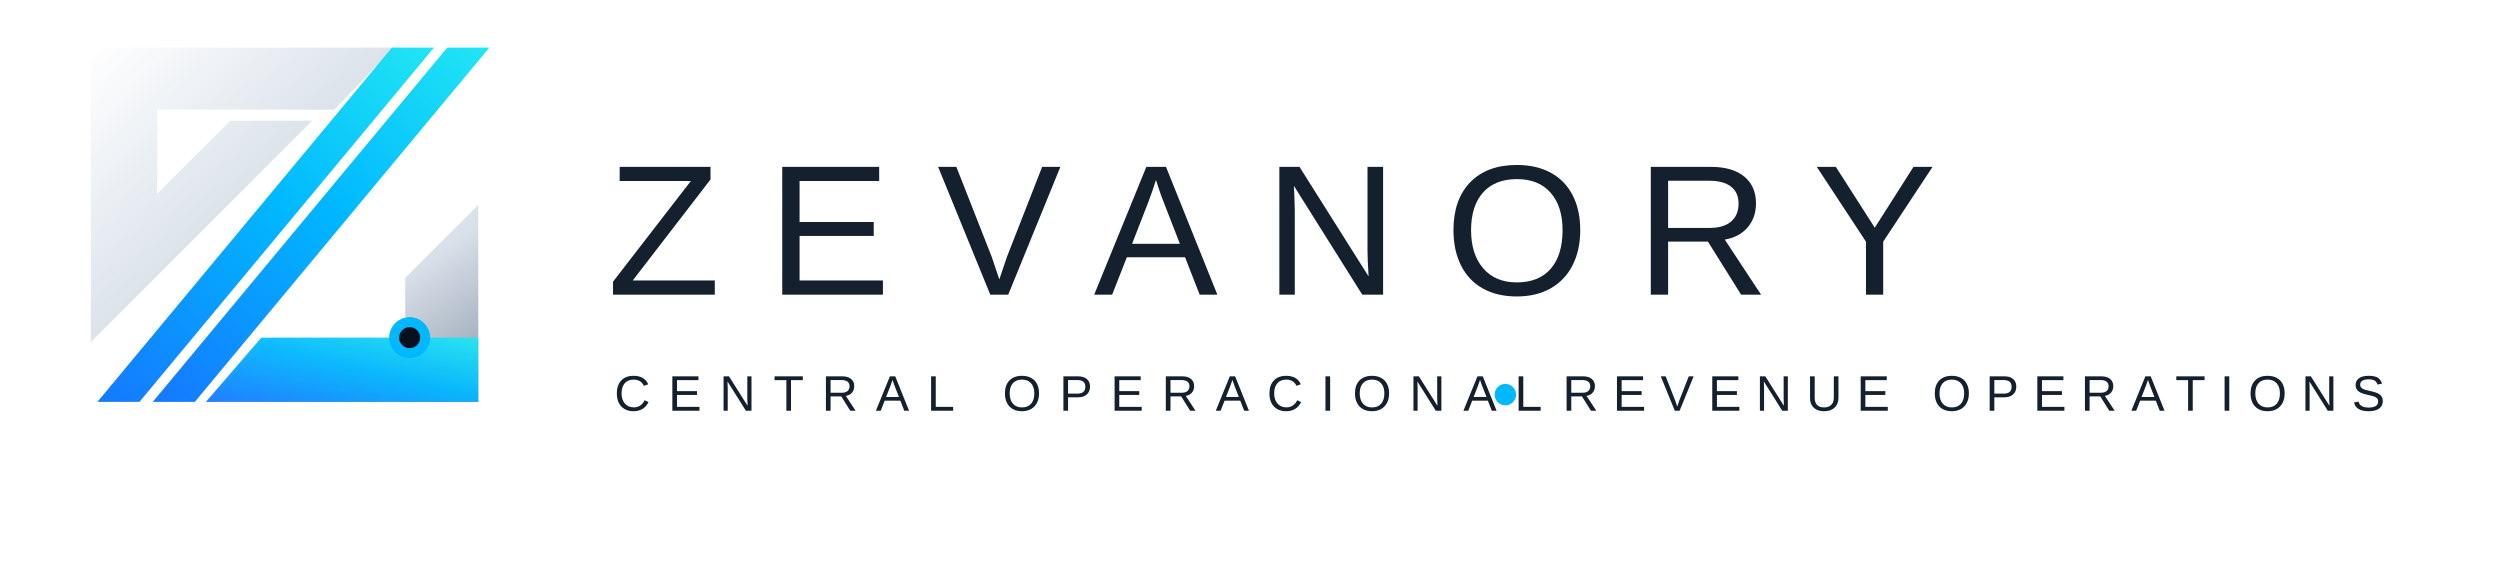
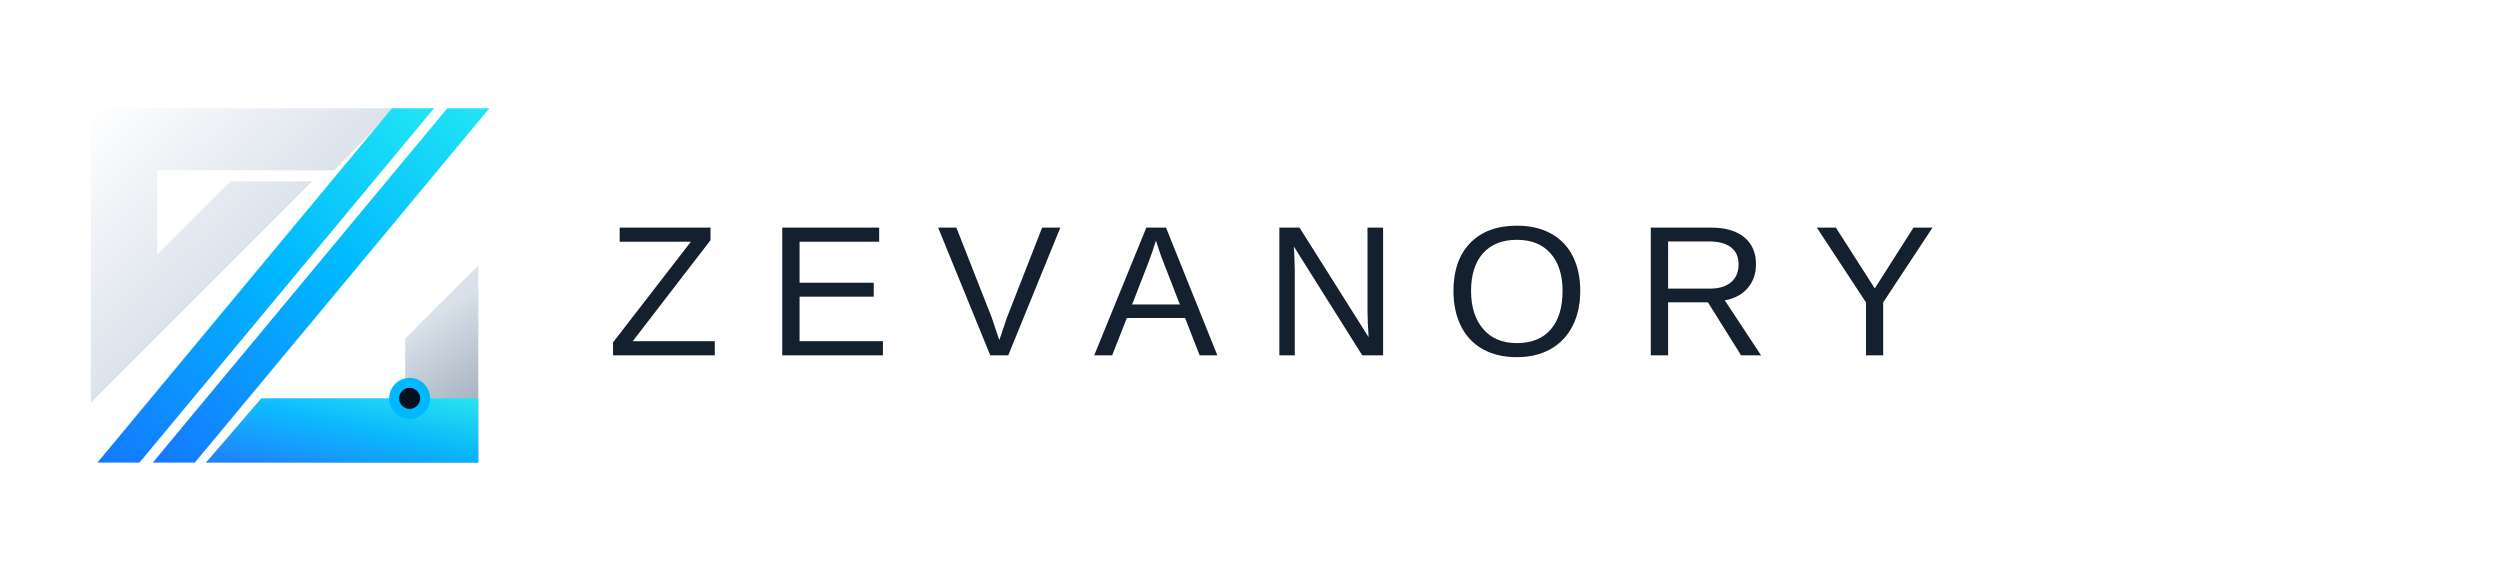
- <svg xmlns="http://www.w3.org/2000/svg" viewBox="0 0 1400 320" role="img" aria-labelledby="t">
+ <svg xmlns="http://www.w3.org/2000/svg" viewBox="0 -34 1400 320" role="img" aria-labelledby="t">
  <defs>
    <linearGradient id="s" x1="0" y1="0" x2="1" y2="1">
      <stop offset="0" stop-color="#ffffff" />
      <stop offset=".55" stop-color="#d8e0e9" />
      <stop offset="1" stop-color="#8d9aa9" />
    </linearGradient>
    <linearGradient id="c" x1="0" y1="1" x2="1" y2="0">
      <stop offset="0" stop-color="#1578ff" />
      <stop offset=".55" stop-color="#00b8ff" />
      <stop offset="1" stop-color="#21e6f3" />
    </linearGradient>
  </defs>
  <g transform="translate(0 -18) scale(.62)">
    <g>
      <path d="M82 72h274l-54 56H142v76l66-66h74L82 338Z" fill="url(#s)" />
      <path d="M354 72h38L126 392H88Z" fill="url(#c)" />
      <path d="M404 72h38L176 392h-38Z" fill="url(#c)" />
      <path d="M186 392h246V214l-66 66v54H246Z" fill="url(#s)" />
      <path d="M186 392h246v-58H236Z" fill="url(#c)" opacity=".94" />
      <path d="M252 334h104" stroke="url(#c)" stroke-width="10" stroke-linecap="round" />
      <circle cx="370" cy="334" r="14" fill="#07111d" stroke="#00b8ff" stroke-width="9" />
    </g>
  </g>
  <g fill="#14202d" font-family="Arial,Helvetica,sans-serif">
    <text x="340" y="165" font-size="104" font-weight="500" letter-spacing="26">ZEVANORY</text>
-     <text x="344" y="230" font-size="28" font-weight="500" letter-spacing="10">CENTRAL OPERACIONAL</text>
-     <circle cx="843" cy="221" r="6" fill="#00b8ff" />
-     <text x="875" y="230" font-size="28" font-weight="500" letter-spacing="8">REVENUE OPERATIONS</text>
  </g>
</svg>
